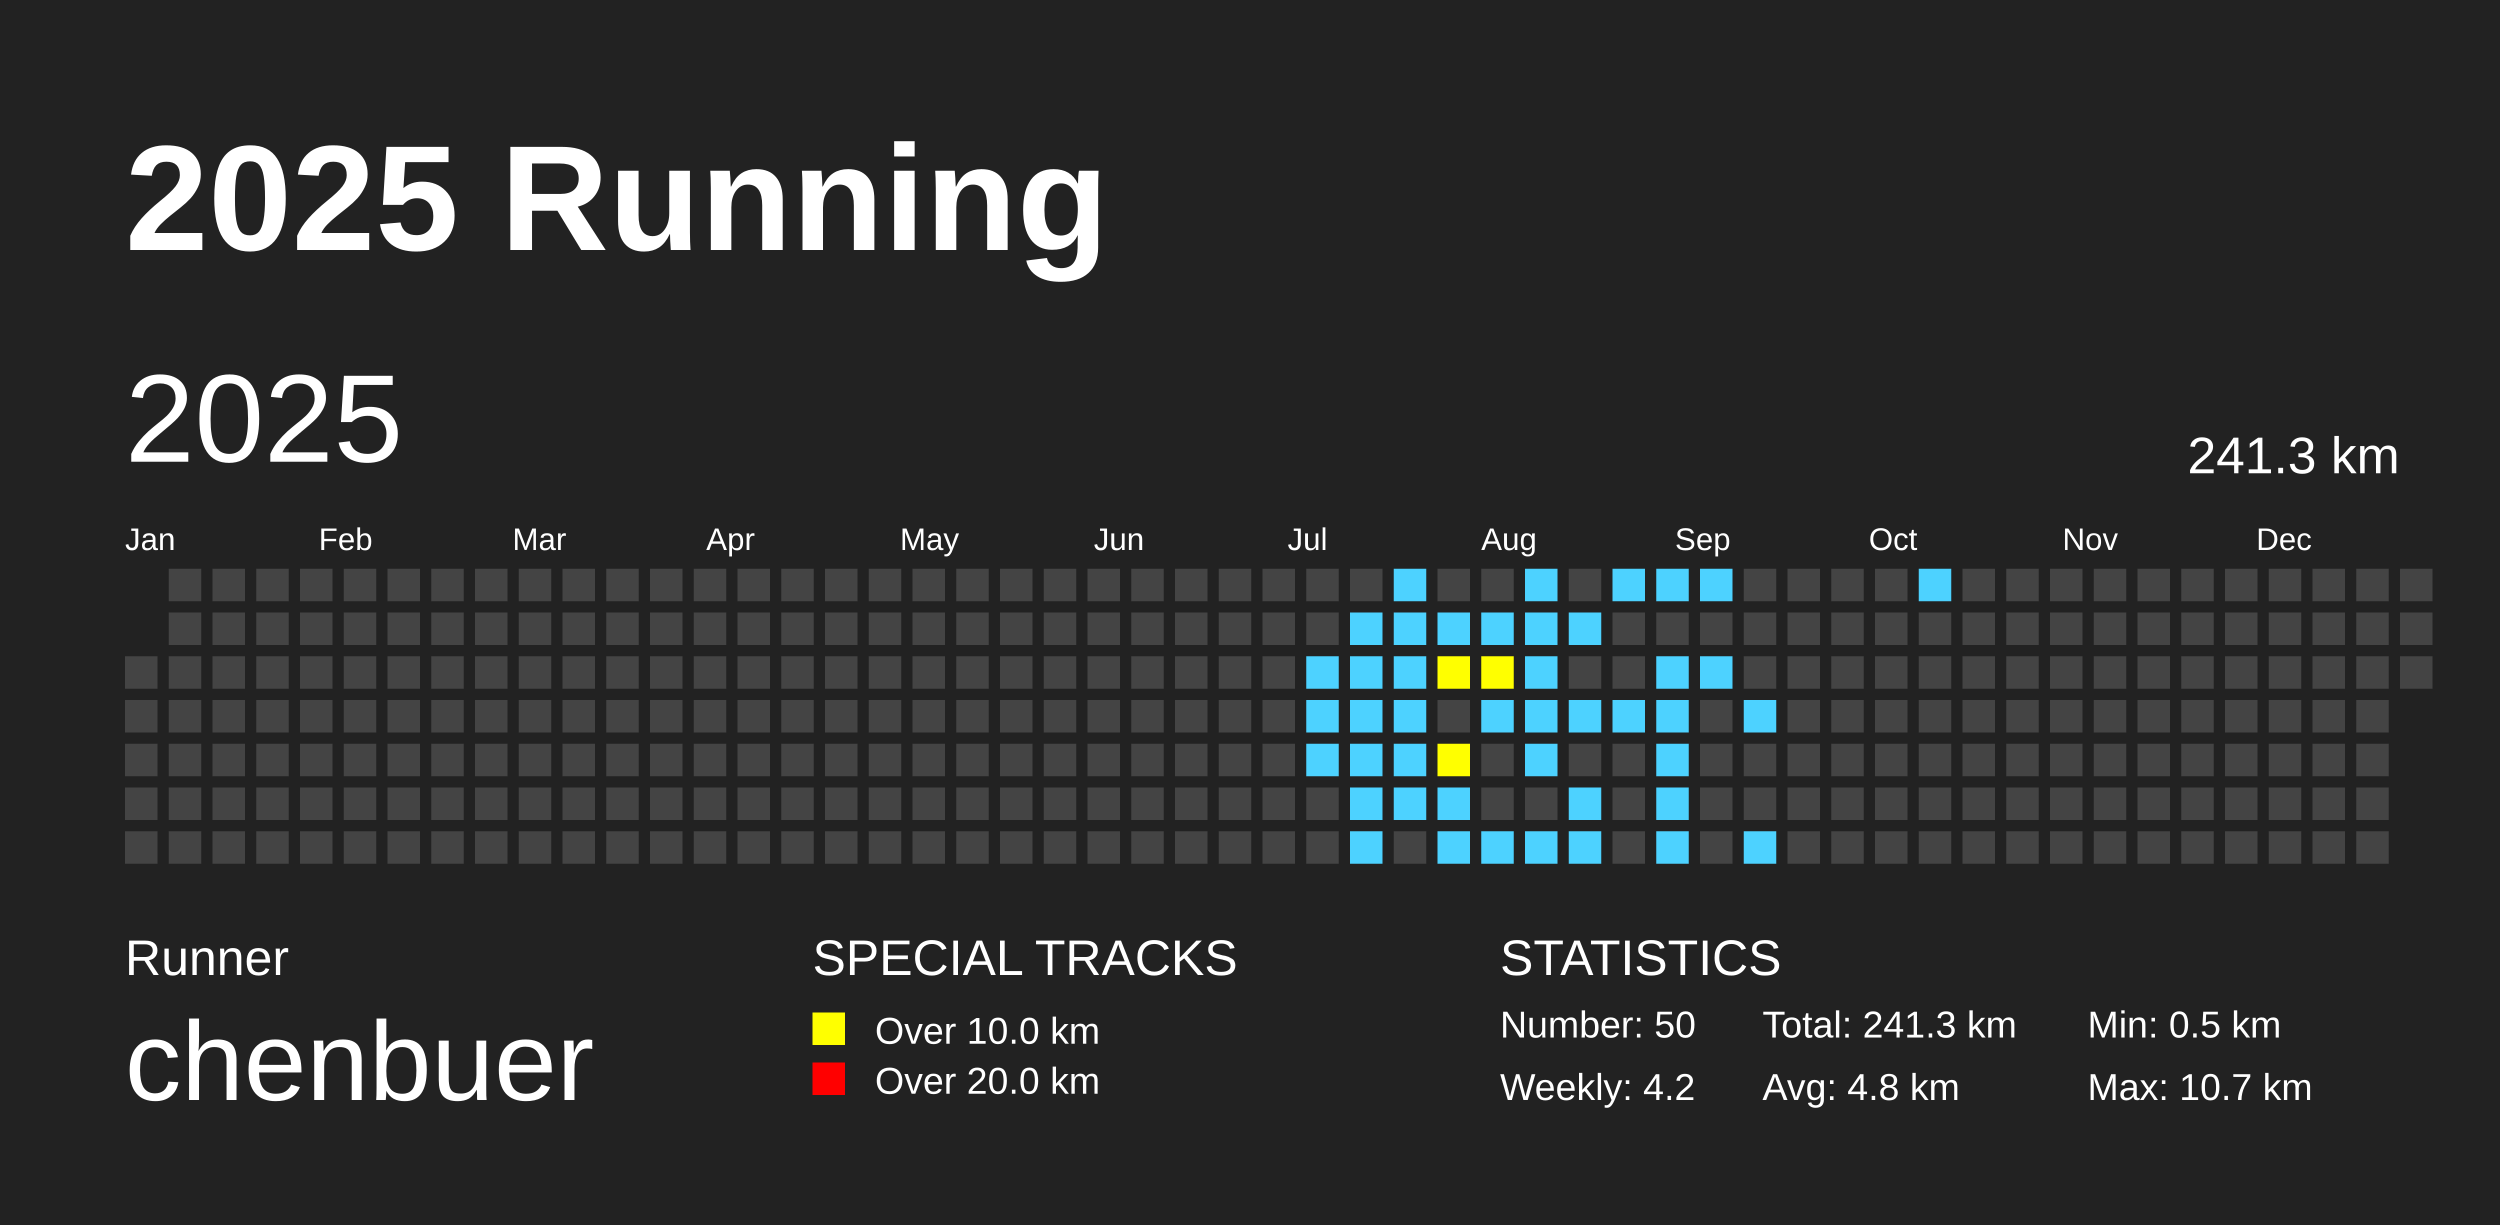
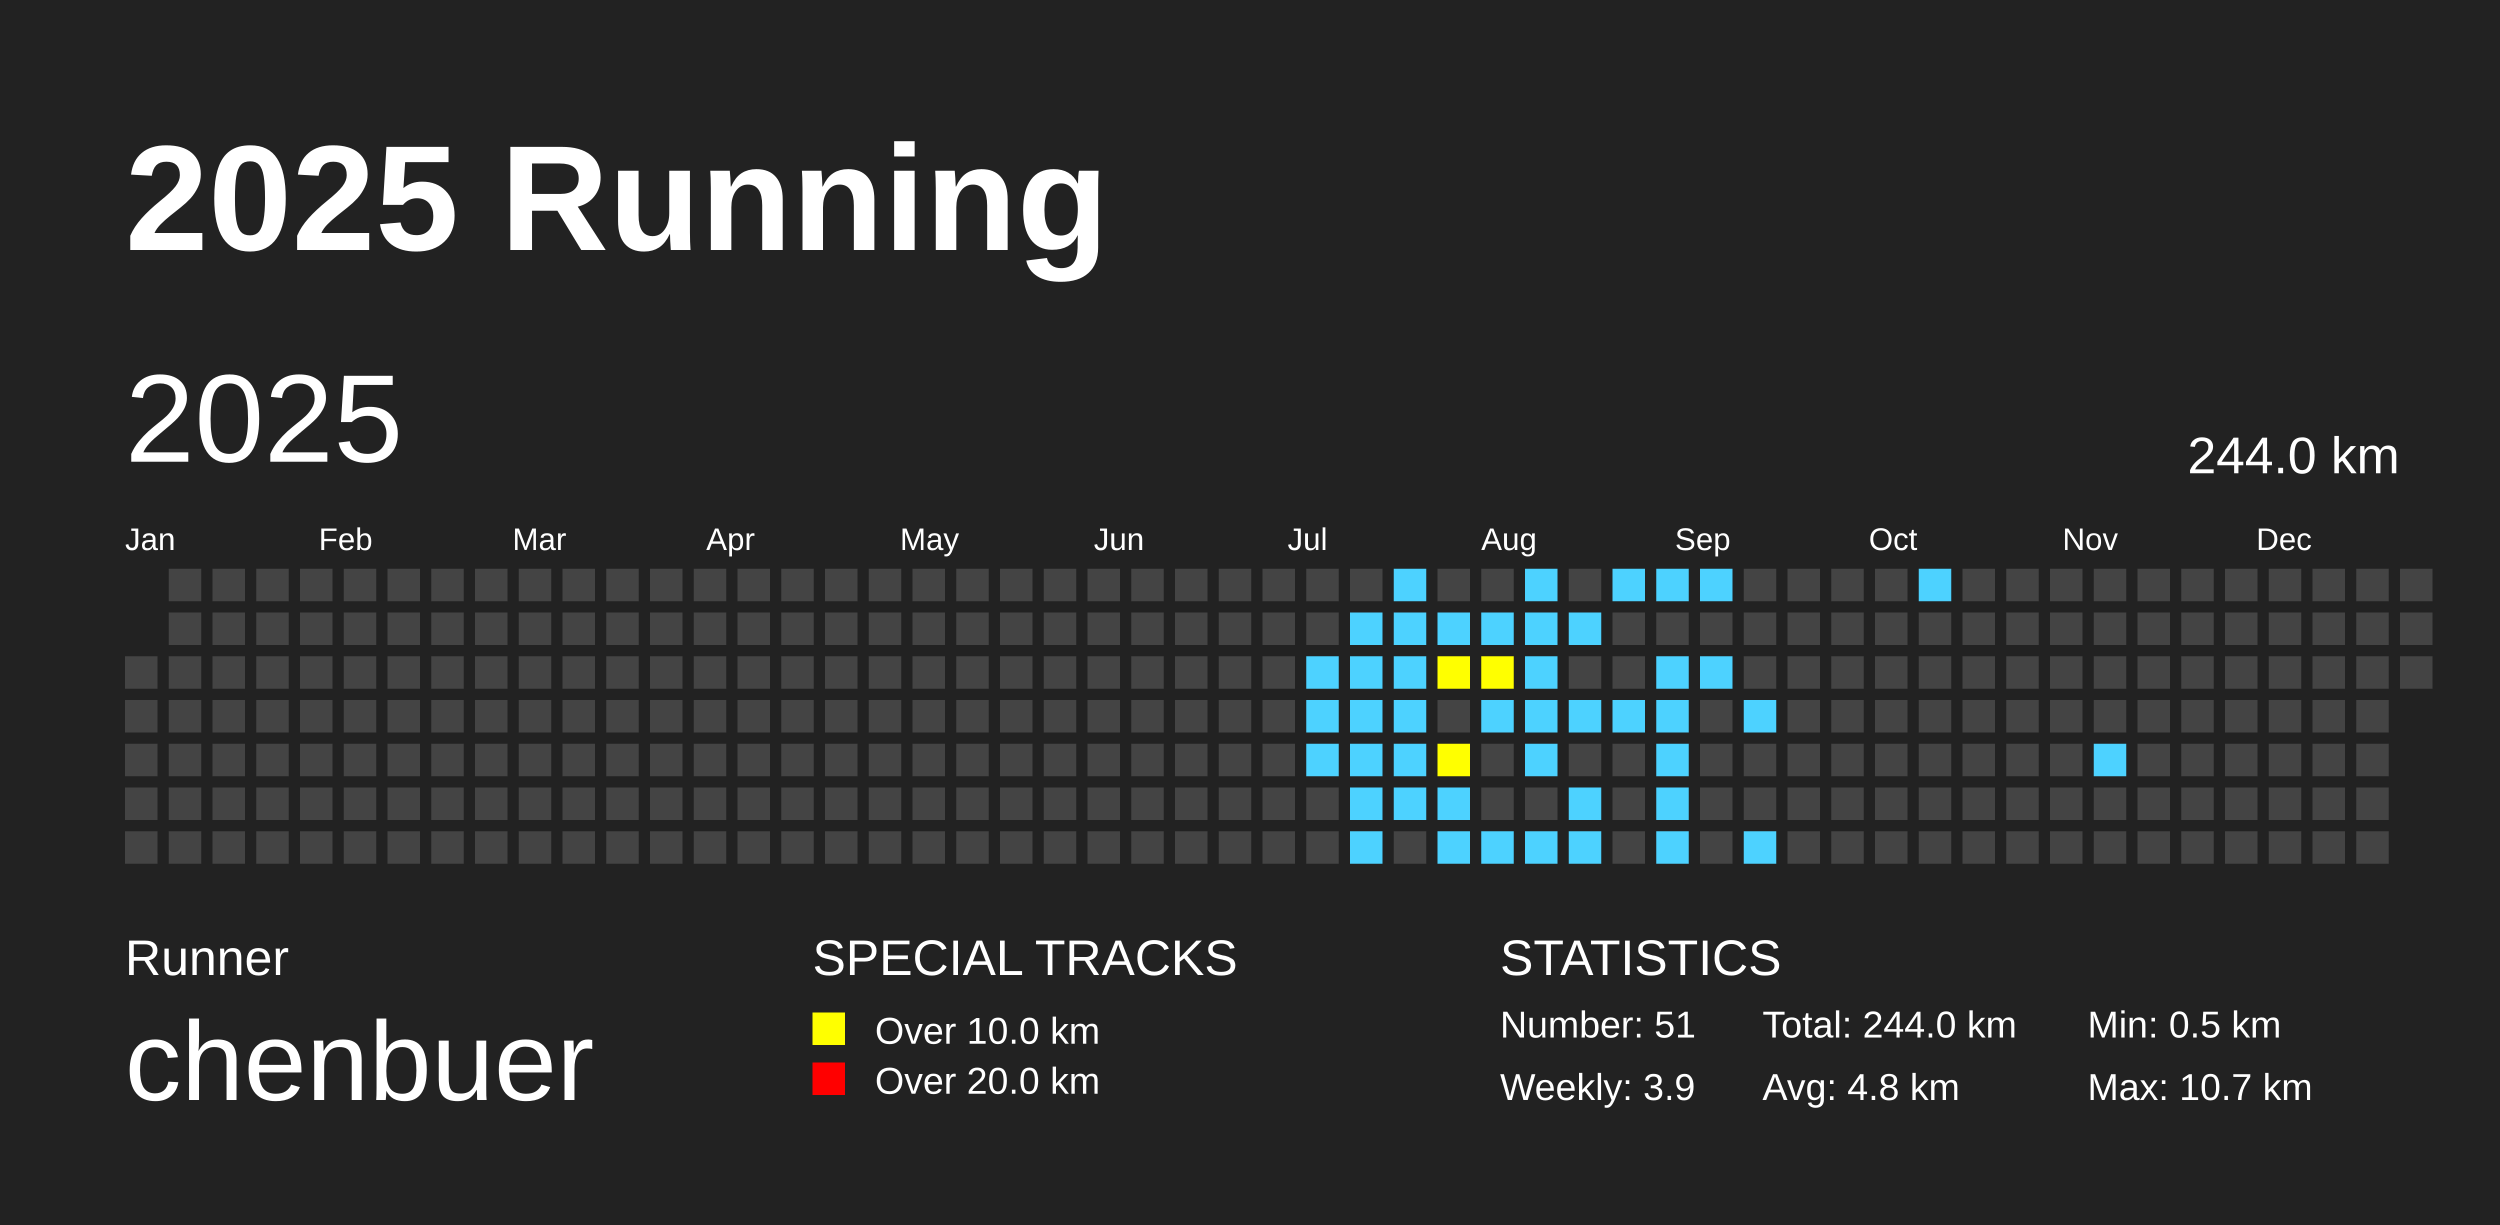
<svg xmlns="http://www.w3.org/2000/svg" baseProfile="full" height="98mm" version="1.1" viewBox="0,0,200,98" width="200mm">
  <defs />
  <rect fill="#222222" height="98" width="200" x="0" y="0" />
  <text fill="#FFFFFF" style="font-size:12px; font-family:Arial; font-weight:bold;" x="10" y="20">2025 Running</text>
  <text fill="#FFFFFF" style="font-size:4px; font-family:Arial" x="10" y="78">Runner</text>
  <text fill="#FFFFFF" style="font-size:9px; font-family:Arial" x="10" y="88">chenbuer</text>
  <text fill="#FFFFFF" style="font-size:4px; font-family:Arial" x="65" y="78">SPECIAL TRACKS</text>
  <rect fill="yellow" height="2.6" width="2.6" x="65" y="81" />
  <text fill="#FFFFFF" style="font-size:3px; font-family:Arial" x="70" y="83.5">Over 10.0 km</text>
  <rect fill="red" height="2.6" width="2.6" x="65" y="85" />
  <text fill="#FFFFFF" style="font-size:3px; font-family:Arial" x="70" y="87.5">Over 20.0 km</text>
  <text fill="#FFFFFF" style="font-size:4px; font-family:Arial" x="120" y="78">STATISTICS</text>
-   <text fill="#FFFFFF" style="font-size:3px; font-family:Arial" x="120" y="83">Number: 50</text>
-   <text fill="#FFFFFF" style="font-size:3px; font-family:Arial" x="120" y="88">Weekly: 4.2</text>
-   <text fill="#FFFFFF" style="font-size:3px; font-family:Arial" x="141" y="83">Total: 241.3 km</text>
+   <text fill="#FFFFFF" style="font-size:3px; font-family:Arial" x="120" y="83">Number: 51</text>
+   <text fill="#FFFFFF" style="font-size:3px; font-family:Arial" x="120" y="88">Weekly: 3.9</text>
+   <text fill="#FFFFFF" style="font-size:3px; font-family:Arial" x="141" y="83">Total: 244.0 km</text>
  <text fill="#FFFFFF" style="font-size:3px; font-family:Arial" x="141" y="88">Avg: 4.8 km</text>
  <text fill="#FFFFFF" style="font-size:3px; font-family:Arial" x="167" y="83">Min: 0.5 km</text>
  <text fill="#FFFFFF" style="font-size:3px; font-family:Arial" x="167" y="88">Max: 10.7 km</text>
  <text dominant-baseline="hanging" fill="#FFFFFF" style="font-size:10.0px; font-family:Arial;" x="10" y="30">2025</text>
-   <text dominant-baseline="hanging" fill="#FFFFFF" style="font-size:4.125px; font-family:Arial;" x="175" y="35">241.3 km</text>
+   <text dominant-baseline="hanging" fill="#FFFFFF" style="font-size:4.125px; font-family:Arial;" x="175" y="35">244.0 km</text>
  <text fill="#FFFFFF" style="font-size:2.5px; font-family:Arial" x="10.0" y="44">Jan</text>
  <text fill="#FFFFFF" style="font-size:2.5px; font-family:Arial" x="25.5" y="44">Feb</text>
  <text fill="#FFFFFF" style="font-size:2.5px; font-family:Arial" x="41.0" y="44">Mar</text>
  <text fill="#FFFFFF" style="font-size:2.5px; font-family:Arial" x="56.5" y="44">Apr</text>
  <text fill="#FFFFFF" style="font-size:2.5px; font-family:Arial" x="72.0" y="44">May</text>
  <text fill="#FFFFFF" style="font-size:2.5px; font-family:Arial" x="87.5" y="44">Jun</text>
  <text fill="#FFFFFF" style="font-size:2.5px; font-family:Arial" x="103.0" y="44">Jul</text>
  <text fill="#FFFFFF" style="font-size:2.5px; font-family:Arial" x="118.5" y="44">Aug</text>
  <text fill="#FFFFFF" style="font-size:2.5px; font-family:Arial" x="134.0" y="44">Sep</text>
  <text fill="#FFFFFF" style="font-size:2.5px; font-family:Arial" x="149.5" y="44">Oct</text>
  <text fill="#FFFFFF" style="font-size:2.5px; font-family:Arial" x="165.0" y="44">Nov</text>
  <text fill="#FFFFFF" style="font-size:2.5px; font-family:Arial" x="180.5" y="44">Dec</text>
  <rect fill="#444444" height="2.6" width="2.6" x="10.0" y="52.5" />
  <rect fill="#444444" height="2.6" width="2.6" x="10.0" y="56.0" />
  <rect fill="#444444" height="2.6" width="2.6" x="10.0" y="59.5" />
  <rect fill="#444444" height="2.6" width="2.6" x="10.0" y="63.0" />
  <rect fill="#444444" height="2.6" width="2.6" x="10.0" y="66.5" />
  <rect fill="#444444" height="2.6" width="2.6" x="13.5" y="45.5" />
  <rect fill="#444444" height="2.6" width="2.6" x="13.5" y="49.0" />
  <rect fill="#444444" height="2.6" width="2.6" x="13.5" y="52.5" />
  <rect fill="#444444" height="2.6" width="2.6" x="13.5" y="56.0" />
  <rect fill="#444444" height="2.6" width="2.6" x="13.5" y="59.5" />
  <rect fill="#444444" height="2.6" width="2.6" x="13.5" y="63.0" />
  <rect fill="#444444" height="2.6" width="2.6" x="13.5" y="66.5" />
  <rect fill="#444444" height="2.6" width="2.6" x="17.0" y="45.5" />
  <rect fill="#444444" height="2.6" width="2.6" x="17.0" y="49.0" />
  <rect fill="#444444" height="2.6" width="2.6" x="17.0" y="52.5" />
  <rect fill="#444444" height="2.6" width="2.6" x="17.0" y="56.0" />
  <rect fill="#444444" height="2.6" width="2.6" x="17.0" y="59.5" />
  <rect fill="#444444" height="2.6" width="2.6" x="17.0" y="63.0" />
  <rect fill="#444444" height="2.6" width="2.6" x="17.0" y="66.5" />
  <rect fill="#444444" height="2.6" width="2.6" x="20.5" y="45.5" />
  <rect fill="#444444" height="2.6" width="2.6" x="20.5" y="49.0" />
  <rect fill="#444444" height="2.6" width="2.6" x="20.5" y="52.5" />
  <rect fill="#444444" height="2.6" width="2.6" x="20.5" y="56.0" />
  <rect fill="#444444" height="2.6" width="2.6" x="20.5" y="59.5" />
  <rect fill="#444444" height="2.6" width="2.6" x="20.5" y="63.0" />
  <rect fill="#444444" height="2.6" width="2.6" x="20.5" y="66.5" />
  <rect fill="#444444" height="2.6" width="2.6" x="24.0" y="45.5" />
  <rect fill="#444444" height="2.6" width="2.6" x="24.0" y="49.0" />
  <rect fill="#444444" height="2.6" width="2.6" x="24.0" y="52.5" />
  <rect fill="#444444" height="2.6" width="2.6" x="24.0" y="56.0" />
  <rect fill="#444444" height="2.6" width="2.6" x="24.0" y="59.5" />
  <rect fill="#444444" height="2.6" width="2.6" x="24.0" y="63.0" />
  <rect fill="#444444" height="2.6" width="2.6" x="24.0" y="66.5" />
  <rect fill="#444444" height="2.6" width="2.6" x="27.5" y="45.5" />
  <rect fill="#444444" height="2.6" width="2.6" x="27.5" y="49.0" />
  <rect fill="#444444" height="2.6" width="2.6" x="27.5" y="52.5" />
  <rect fill="#444444" height="2.6" width="2.6" x="27.5" y="56.0" />
  <rect fill="#444444" height="2.6" width="2.6" x="27.5" y="59.5" />
  <rect fill="#444444" height="2.6" width="2.6" x="27.5" y="63.0" />
  <rect fill="#444444" height="2.6" width="2.6" x="27.5" y="66.5" />
  <rect fill="#444444" height="2.6" width="2.6" x="31.0" y="45.5" />
  <rect fill="#444444" height="2.6" width="2.6" x="31.0" y="49.0" />
  <rect fill="#444444" height="2.6" width="2.6" x="31.0" y="52.5" />
  <rect fill="#444444" height="2.6" width="2.6" x="31.0" y="56.0" />
  <rect fill="#444444" height="2.6" width="2.6" x="31.0" y="59.5" />
  <rect fill="#444444" height="2.6" width="2.6" x="31.0" y="63.0" />
  <rect fill="#444444" height="2.6" width="2.6" x="31.0" y="66.5" />
  <rect fill="#444444" height="2.6" width="2.6" x="34.5" y="45.5" />
  <rect fill="#444444" height="2.6" width="2.6" x="34.5" y="49.0" />
  <rect fill="#444444" height="2.6" width="2.6" x="34.5" y="52.5" />
  <rect fill="#444444" height="2.6" width="2.6" x="34.5" y="56.0" />
  <rect fill="#444444" height="2.6" width="2.6" x="34.5" y="59.5" />
  <rect fill="#444444" height="2.6" width="2.6" x="34.5" y="63.0" />
  <rect fill="#444444" height="2.6" width="2.6" x="34.5" y="66.5" />
  <rect fill="#444444" height="2.6" width="2.6" x="38.0" y="45.5" />
  <rect fill="#444444" height="2.6" width="2.6" x="38.0" y="49.0" />
  <rect fill="#444444" height="2.6" width="2.6" x="38.0" y="52.5" />
  <rect fill="#444444" height="2.6" width="2.6" x="38.0" y="56.0" />
  <rect fill="#444444" height="2.6" width="2.6" x="38.0" y="59.5" />
  <rect fill="#444444" height="2.6" width="2.6" x="38.0" y="63.0" />
  <rect fill="#444444" height="2.6" width="2.6" x="38.0" y="66.5" />
  <rect fill="#444444" height="2.6" width="2.6" x="41.5" y="45.5" />
  <rect fill="#444444" height="2.6" width="2.6" x="41.5" y="49.0" />
  <rect fill="#444444" height="2.6" width="2.6" x="41.5" y="52.5" />
  <rect fill="#444444" height="2.6" width="2.6" x="41.5" y="56.0" />
  <rect fill="#444444" height="2.6" width="2.6" x="41.5" y="59.5" />
  <rect fill="#444444" height="2.6" width="2.6" x="41.5" y="63.0" />
  <rect fill="#444444" height="2.6" width="2.6" x="41.5" y="66.5" />
  <rect fill="#444444" height="2.6" width="2.6" x="45.0" y="45.5" />
  <rect fill="#444444" height="2.6" width="2.6" x="45.0" y="49.0" />
  <rect fill="#444444" height="2.6" width="2.6" x="45.0" y="52.5" />
  <rect fill="#444444" height="2.6" width="2.6" x="45.0" y="56.0" />
  <rect fill="#444444" height="2.6" width="2.6" x="45.0" y="59.5" />
  <rect fill="#444444" height="2.6" width="2.6" x="45.0" y="63.0" />
  <rect fill="#444444" height="2.6" width="2.6" x="45.0" y="66.5" />
  <rect fill="#444444" height="2.6" width="2.6" x="48.5" y="45.5" />
  <rect fill="#444444" height="2.6" width="2.6" x="48.5" y="49.0" />
  <rect fill="#444444" height="2.6" width="2.6" x="48.5" y="52.5" />
  <rect fill="#444444" height="2.6" width="2.6" x="48.5" y="56.0" />
  <rect fill="#444444" height="2.6" width="2.6" x="48.5" y="59.5" />
  <rect fill="#444444" height="2.6" width="2.6" x="48.5" y="63.0" />
  <rect fill="#444444" height="2.6" width="2.6" x="48.5" y="66.5" />
  <rect fill="#444444" height="2.6" width="2.6" x="52.0" y="45.5" />
  <rect fill="#444444" height="2.6" width="2.6" x="52.0" y="49.0" />
  <rect fill="#444444" height="2.6" width="2.6" x="52.0" y="52.5" />
  <rect fill="#444444" height="2.6" width="2.6" x="52.0" y="56.0" />
  <rect fill="#444444" height="2.6" width="2.6" x="52.0" y="59.5" />
  <rect fill="#444444" height="2.6" width="2.6" x="52.0" y="63.0" />
  <rect fill="#444444" height="2.6" width="2.6" x="52.0" y="66.5" />
  <rect fill="#444444" height="2.6" width="2.6" x="55.5" y="45.5" />
  <rect fill="#444444" height="2.6" width="2.6" x="55.5" y="49.0" />
  <rect fill="#444444" height="2.6" width="2.6" x="55.5" y="52.5" />
  <rect fill="#444444" height="2.6" width="2.6" x="55.5" y="56.0" />
  <rect fill="#444444" height="2.6" width="2.6" x="55.5" y="59.5" />
  <rect fill="#444444" height="2.6" width="2.6" x="55.5" y="63.0" />
  <rect fill="#444444" height="2.6" width="2.6" x="55.5" y="66.5" />
  <rect fill="#444444" height="2.6" width="2.6" x="59.0" y="45.5" />
  <rect fill="#444444" height="2.6" width="2.6" x="59.0" y="49.0" />
  <rect fill="#444444" height="2.6" width="2.6" x="59.0" y="52.5" />
  <rect fill="#444444" height="2.6" width="2.6" x="59.0" y="56.0" />
  <rect fill="#444444" height="2.6" width="2.6" x="59.0" y="59.5" />
  <rect fill="#444444" height="2.6" width="2.6" x="59.0" y="63.0" />
  <rect fill="#444444" height="2.6" width="2.6" x="59.0" y="66.5" />
  <rect fill="#444444" height="2.6" width="2.6" x="62.5" y="45.5" />
  <rect fill="#444444" height="2.6" width="2.6" x="62.5" y="49.0" />
  <rect fill="#444444" height="2.6" width="2.6" x="62.5" y="52.5" />
  <rect fill="#444444" height="2.6" width="2.6" x="62.5" y="56.0" />
  <rect fill="#444444" height="2.6" width="2.6" x="62.5" y="59.5" />
  <rect fill="#444444" height="2.6" width="2.6" x="62.5" y="63.0" />
  <rect fill="#444444" height="2.6" width="2.6" x="62.5" y="66.5" />
  <rect fill="#444444" height="2.6" width="2.6" x="66.0" y="45.5" />
  <rect fill="#444444" height="2.6" width="2.6" x="66.0" y="49.0" />
  <rect fill="#444444" height="2.6" width="2.6" x="66.0" y="52.5" />
  <rect fill="#444444" height="2.6" width="2.6" x="66.0" y="56.0" />
  <rect fill="#444444" height="2.6" width="2.6" x="66.0" y="59.5" />
  <rect fill="#444444" height="2.6" width="2.6" x="66.0" y="63.0" />
  <rect fill="#444444" height="2.6" width="2.6" x="66.0" y="66.5" />
  <rect fill="#444444" height="2.6" width="2.6" x="69.5" y="45.5" />
  <rect fill="#444444" height="2.6" width="2.6" x="69.5" y="49.0" />
  <rect fill="#444444" height="2.6" width="2.6" x="69.5" y="52.5" />
  <rect fill="#444444" height="2.6" width="2.6" x="69.5" y="56.0" />
  <rect fill="#444444" height="2.6" width="2.6" x="69.5" y="59.5" />
  <rect fill="#444444" height="2.6" width="2.6" x="69.5" y="63.0" />
  <rect fill="#444444" height="2.6" width="2.6" x="69.5" y="66.5" />
  <rect fill="#444444" height="2.6" width="2.6" x="73.0" y="45.5" />
  <rect fill="#444444" height="2.6" width="2.6" x="73.0" y="49.0" />
  <rect fill="#444444" height="2.6" width="2.6" x="73.0" y="52.5" />
  <rect fill="#444444" height="2.6" width="2.6" x="73.0" y="56.0" />
  <rect fill="#444444" height="2.6" width="2.6" x="73.0" y="59.5" />
  <rect fill="#444444" height="2.6" width="2.6" x="73.0" y="63.0" />
  <rect fill="#444444" height="2.6" width="2.6" x="73.0" y="66.5" />
  <rect fill="#444444" height="2.6" width="2.6" x="76.5" y="45.5" />
  <rect fill="#444444" height="2.6" width="2.6" x="76.5" y="49.0" />
  <rect fill="#444444" height="2.6" width="2.6" x="76.5" y="52.5" />
  <rect fill="#444444" height="2.6" width="2.6" x="76.5" y="56.0" />
  <rect fill="#444444" height="2.6" width="2.6" x="76.5" y="59.5" />
  <rect fill="#444444" height="2.6" width="2.6" x="76.5" y="63.0" />
  <rect fill="#444444" height="2.6" width="2.6" x="76.5" y="66.5" />
  <rect fill="#444444" height="2.6" width="2.6" x="80.0" y="45.5" />
  <rect fill="#444444" height="2.6" width="2.6" x="80.0" y="49.0" />
  <rect fill="#444444" height="2.6" width="2.6" x="80.0" y="52.5" />
  <rect fill="#444444" height="2.6" width="2.6" x="80.0" y="56.0" />
  <rect fill="#444444" height="2.6" width="2.6" x="80.0" y="59.5" />
  <rect fill="#444444" height="2.6" width="2.6" x="80.0" y="63.0" />
  <rect fill="#444444" height="2.6" width="2.6" x="80.0" y="66.5" />
  <rect fill="#444444" height="2.6" width="2.6" x="83.5" y="45.5" />
  <rect fill="#444444" height="2.6" width="2.6" x="83.5" y="49.0" />
  <rect fill="#444444" height="2.6" width="2.6" x="83.5" y="52.5" />
  <rect fill="#444444" height="2.6" width="2.6" x="83.5" y="56.0" />
  <rect fill="#444444" height="2.6" width="2.6" x="83.5" y="59.5" />
  <rect fill="#444444" height="2.6" width="2.6" x="83.5" y="63.0" />
  <rect fill="#444444" height="2.6" width="2.6" x="83.5" y="66.5" />
  <rect fill="#444444" height="2.6" width="2.6" x="87.0" y="45.5" />
  <rect fill="#444444" height="2.6" width="2.6" x="87.0" y="49.0" />
  <rect fill="#444444" height="2.6" width="2.6" x="87.0" y="52.5" />
  <rect fill="#444444" height="2.6" width="2.6" x="87.0" y="56.0" />
  <rect fill="#444444" height="2.6" width="2.6" x="87.0" y="59.5" />
  <rect fill="#444444" height="2.6" width="2.6" x="87.0" y="63.0" />
  <rect fill="#444444" height="2.6" width="2.6" x="87.0" y="66.5" />
  <rect fill="#444444" height="2.6" width="2.6" x="90.5" y="45.5" />
  <rect fill="#444444" height="2.6" width="2.6" x="90.5" y="49.0" />
  <rect fill="#444444" height="2.6" width="2.6" x="90.5" y="52.5" />
  <rect fill="#444444" height="2.6" width="2.6" x="90.5" y="56.0" />
  <rect fill="#444444" height="2.6" width="2.6" x="90.5" y="59.5" />
  <rect fill="#444444" height="2.6" width="2.6" x="90.5" y="63.0" />
  <rect fill="#444444" height="2.6" width="2.6" x="90.5" y="66.5" />
  <rect fill="#444444" height="2.6" width="2.6" x="94.0" y="45.5" />
  <rect fill="#444444" height="2.6" width="2.6" x="94.0" y="49.0" />
  <rect fill="#444444" height="2.6" width="2.6" x="94.0" y="52.5" />
  <rect fill="#444444" height="2.6" width="2.6" x="94.0" y="56.0" />
  <rect fill="#444444" height="2.6" width="2.6" x="94.0" y="59.5" />
  <rect fill="#444444" height="2.6" width="2.6" x="94.0" y="63.0" />
  <rect fill="#444444" height="2.6" width="2.6" x="94.0" y="66.5" />
  <rect fill="#444444" height="2.6" width="2.6" x="97.5" y="45.5" />
  <rect fill="#444444" height="2.6" width="2.6" x="97.5" y="49.0" />
  <rect fill="#444444" height="2.6" width="2.6" x="97.5" y="52.5" />
  <rect fill="#444444" height="2.6" width="2.6" x="97.5" y="56.0" />
  <rect fill="#444444" height="2.6" width="2.6" x="97.5" y="59.5" />
  <rect fill="#444444" height="2.6" width="2.6" x="97.5" y="63.0" />
  <rect fill="#444444" height="2.6" width="2.6" x="97.5" y="66.5" />
  <rect fill="#444444" height="2.6" width="2.6" x="101.0" y="45.5" />
  <rect fill="#444444" height="2.6" width="2.6" x="101.0" y="49.0" />
  <rect fill="#444444" height="2.6" width="2.6" x="101.0" y="52.5" />
  <rect fill="#444444" height="2.6" width="2.6" x="101.0" y="56.0" />
  <rect fill="#444444" height="2.6" width="2.6" x="101.0" y="59.5" />
  <rect fill="#444444" height="2.6" width="2.6" x="101.0" y="63.0" />
  <rect fill="#444444" height="2.6" width="2.6" x="101.0" y="66.5" />
  <rect fill="#444444" height="2.6" width="2.6" x="104.5" y="45.5" />
  <rect fill="#444444" height="2.6" width="2.6" x="104.5" y="49.0" />
  <rect fill="#4DD2FF" height="2.6" width="2.6" x="104.5" y="52.5" />
  <rect fill="#4DD2FF" height="2.6" width="2.6" x="104.5" y="56.0" />
  <rect fill="#4DD2FF" height="2.6" width="2.6" x="104.5" y="59.5" />
  <rect fill="#444444" height="2.6" width="2.6" x="104.5" y="63.0" />
  <rect fill="#444444" height="2.6" width="2.6" x="104.5" y="66.5" />
  <rect fill="#444444" height="2.6" width="2.6" x="108.0" y="45.5" />
  <rect fill="#4DD2FF" height="2.6" width="2.6" x="108.0" y="49.0" />
  <rect fill="#4DD2FF" height="2.6" width="2.6" x="108.0" y="52.5" />
  <rect fill="#4DD2FF" height="2.6" width="2.6" x="108.0" y="56.0" />
  <rect fill="#4DD2FF" height="2.6" width="2.6" x="108.0" y="59.5" />
  <rect fill="#4DD2FF" height="2.6" width="2.6" x="108.0" y="63.0" />
  <rect fill="#4DD2FF" height="2.6" width="2.6" x="108.0" y="66.5" />
  <rect fill="#4DD2FF" height="2.6" width="2.6" x="111.5" y="45.5" />
  <rect fill="#4DD2FF" height="2.6" width="2.6" x="111.5" y="49.0" />
  <rect fill="#4DD2FF" height="2.6" width="2.6" x="111.5" y="52.5" />
  <rect fill="#4DD2FF" height="2.6" width="2.6" x="111.5" y="56.0" />
  <rect fill="#4DD2FF" height="2.6" width="2.6" x="111.5" y="59.5" />
  <rect fill="#4DD2FF" height="2.6" width="2.6" x="111.5" y="63.0" />
  <rect fill="#444444" height="2.6" width="2.6" x="111.5" y="66.5" />
  <rect fill="#444444" height="2.6" width="2.6" x="115.0" y="45.5" />
  <rect fill="#4DD2FF" height="2.6" width="2.6" x="115.0" y="49.0" />
  <rect fill="yellow" height="2.6" width="2.6" x="115.0" y="52.5" />
  <rect fill="#444444" height="2.6" width="2.6" x="115.0" y="56.0" />
  <rect fill="yellow" height="2.6" width="2.6" x="115.0" y="59.5" />
  <rect fill="#4DD2FF" height="2.6" width="2.6" x="115.0" y="63.0" />
  <rect fill="#4DD2FF" height="2.6" width="2.6" x="115.0" y="66.5" />
  <rect fill="#444444" height="2.6" width="2.6" x="118.5" y="45.5" />
  <rect fill="#4DD2FF" height="2.6" width="2.6" x="118.5" y="49.0" />
  <rect fill="yellow" height="2.6" width="2.6" x="118.5" y="52.5" />
  <rect fill="#4DD2FF" height="2.6" width="2.6" x="118.5" y="56.0" />
  <rect fill="#444444" height="2.6" width="2.6" x="118.5" y="59.5" />
  <rect fill="#444444" height="2.6" width="2.6" x="118.5" y="63.0" />
  <rect fill="#4DD2FF" height="2.6" width="2.6" x="118.5" y="66.5" />
  <rect fill="#4DD2FF" height="2.6" width="2.6" x="122.0" y="45.5" />
  <rect fill="#4DD2FF" height="2.6" width="2.6" x="122.0" y="49.0" />
  <rect fill="#4DD2FF" height="2.6" width="2.6" x="122.0" y="52.5" />
  <rect fill="#4DD2FF" height="2.6" width="2.6" x="122.0" y="56.0" />
  <rect fill="#4DD2FF" height="2.6" width="2.6" x="122.0" y="59.5" />
  <rect fill="#444444" height="2.6" width="2.6" x="122.0" y="63.0" />
  <rect fill="#4DD2FF" height="2.6" width="2.6" x="122.0" y="66.5" />
  <rect fill="#444444" height="2.6" width="2.6" x="125.5" y="45.5" />
  <rect fill="#4DD2FF" height="2.6" width="2.6" x="125.5" y="49.0" />
  <rect fill="#444444" height="2.6" width="2.6" x="125.5" y="52.5" />
  <rect fill="#4DD2FF" height="2.6" width="2.6" x="125.5" y="56.0" />
  <rect fill="#444444" height="2.6" width="2.6" x="125.5" y="59.5" />
  <rect fill="#4DD2FF" height="2.6" width="2.6" x="125.5" y="63.0" />
  <rect fill="#4DD2FF" height="2.6" width="2.6" x="125.5" y="66.5" />
  <rect fill="#4DD2FF" height="2.6" width="2.6" x="129.0" y="45.5" />
  <rect fill="#444444" height="2.6" width="2.6" x="129.0" y="49.0" />
  <rect fill="#444444" height="2.6" width="2.6" x="129.0" y="52.5" />
  <rect fill="#4DD2FF" height="2.6" width="2.6" x="129.0" y="56.0" />
  <rect fill="#444444" height="2.6" width="2.6" x="129.0" y="59.5" />
  <rect fill="#444444" height="2.6" width="2.6" x="129.0" y="63.0" />
  <rect fill="#444444" height="2.6" width="2.6" x="129.0" y="66.5" />
  <rect fill="#4DD2FF" height="2.6" width="2.6" x="132.5" y="45.5" />
  <rect fill="#444444" height="2.6" width="2.6" x="132.5" y="49.0" />
  <rect fill="#4DD2FF" height="2.6" width="2.6" x="132.5" y="52.5" />
  <rect fill="#4DD2FF" height="2.6" width="2.6" x="132.5" y="56.0" />
  <rect fill="#4DD2FF" height="2.6" width="2.6" x="132.5" y="59.5" />
  <rect fill="#4DD2FF" height="2.6" width="2.6" x="132.5" y="63.0" />
  <rect fill="#4DD2FF" height="2.6" width="2.6" x="132.5" y="66.5" />
  <rect fill="#4DD2FF" height="2.6" width="2.6" x="136.0" y="45.5" />
  <rect fill="#444444" height="2.6" width="2.6" x="136.0" y="49.0" />
  <rect fill="#4DD2FF" height="2.6" width="2.6" x="136.0" y="52.5" />
  <rect fill="#444444" height="2.6" width="2.6" x="136.0" y="56.0" />
  <rect fill="#444444" height="2.6" width="2.6" x="136.0" y="59.5" />
  <rect fill="#444444" height="2.6" width="2.6" x="136.0" y="63.0" />
  <rect fill="#444444" height="2.6" width="2.6" x="136.0" y="66.5" />
  <rect fill="#444444" height="2.6" width="2.6" x="139.5" y="45.5" />
  <rect fill="#444444" height="2.6" width="2.6" x="139.5" y="49.0" />
  <rect fill="#444444" height="2.6" width="2.6" x="139.5" y="52.5" />
  <rect fill="#4DD2FF" height="2.6" width="2.6" x="139.5" y="56.0" />
  <rect fill="#444444" height="2.6" width="2.6" x="139.5" y="59.5" />
  <rect fill="#444444" height="2.6" width="2.6" x="139.5" y="63.0" />
  <rect fill="#4DD2FF" height="2.6" width="2.6" x="139.5" y="66.5" />
  <rect fill="#444444" height="2.6" width="2.6" x="143.0" y="45.5" />
  <rect fill="#444444" height="2.6" width="2.6" x="143.0" y="49.0" />
  <rect fill="#444444" height="2.6" width="2.6" x="143.0" y="52.5" />
  <rect fill="#444444" height="2.6" width="2.6" x="143.0" y="56.0" />
  <rect fill="#444444" height="2.6" width="2.6" x="143.0" y="59.5" />
  <rect fill="#444444" height="2.6" width="2.6" x="143.0" y="63.0" />
  <rect fill="#444444" height="2.6" width="2.6" x="143.0" y="66.5" />
  <rect fill="#444444" height="2.6" width="2.6" x="146.5" y="45.5" />
  <rect fill="#444444" height="2.6" width="2.6" x="146.5" y="49.0" />
  <rect fill="#444444" height="2.6" width="2.6" x="146.5" y="52.5" />
  <rect fill="#444444" height="2.6" width="2.6" x="146.5" y="56.0" />
  <rect fill="#444444" height="2.6" width="2.6" x="146.5" y="59.5" />
  <rect fill="#444444" height="2.6" width="2.6" x="146.5" y="63.0" />
  <rect fill="#444444" height="2.6" width="2.6" x="146.5" y="66.5" />
  <rect fill="#444444" height="2.6" width="2.6" x="150.0" y="45.5" />
  <rect fill="#444444" height="2.6" width="2.6" x="150.0" y="49.0" />
  <rect fill="#444444" height="2.6" width="2.6" x="150.0" y="52.5" />
  <rect fill="#444444" height="2.6" width="2.6" x="150.0" y="56.0" />
  <rect fill="#444444" height="2.6" width="2.6" x="150.0" y="59.5" />
  <rect fill="#444444" height="2.6" width="2.6" x="150.0" y="63.0" />
  <rect fill="#444444" height="2.6" width="2.6" x="150.0" y="66.5" />
  <rect fill="#4DD2FF" height="2.6" width="2.6" x="153.5" y="45.5" />
  <rect fill="#444444" height="2.6" width="2.6" x="153.5" y="49.0" />
  <rect fill="#444444" height="2.6" width="2.6" x="153.5" y="52.5" />
  <rect fill="#444444" height="2.6" width="2.6" x="153.5" y="56.0" />
  <rect fill="#444444" height="2.6" width="2.6" x="153.5" y="59.5" />
  <rect fill="#444444" height="2.6" width="2.6" x="153.5" y="63.0" />
  <rect fill="#444444" height="2.6" width="2.6" x="153.5" y="66.5" />
  <rect fill="#444444" height="2.6" width="2.6" x="157.0" y="45.5" />
  <rect fill="#444444" height="2.6" width="2.6" x="157.0" y="49.0" />
  <rect fill="#444444" height="2.6" width="2.6" x="157.0" y="52.5" />
  <rect fill="#444444" height="2.6" width="2.6" x="157.0" y="56.0" />
  <rect fill="#444444" height="2.6" width="2.6" x="157.0" y="59.5" />
  <rect fill="#444444" height="2.6" width="2.6" x="157.0" y="63.0" />
  <rect fill="#444444" height="2.6" width="2.6" x="157.0" y="66.5" />
  <rect fill="#444444" height="2.6" width="2.6" x="160.5" y="45.5" />
  <rect fill="#444444" height="2.6" width="2.6" x="160.5" y="49.0" />
  <rect fill="#444444" height="2.6" width="2.6" x="160.5" y="52.5" />
  <rect fill="#444444" height="2.6" width="2.6" x="160.5" y="56.0" />
  <rect fill="#444444" height="2.6" width="2.6" x="160.5" y="59.5" />
  <rect fill="#444444" height="2.6" width="2.6" x="160.5" y="63.0" />
  <rect fill="#444444" height="2.6" width="2.6" x="160.5" y="66.5" />
  <rect fill="#444444" height="2.6" width="2.6" x="164.0" y="45.5" />
  <rect fill="#444444" height="2.6" width="2.6" x="164.0" y="49.0" />
  <rect fill="#444444" height="2.6" width="2.6" x="164.0" y="52.5" />
  <rect fill="#444444" height="2.6" width="2.6" x="164.0" y="56.0" />
  <rect fill="#444444" height="2.6" width="2.6" x="164.0" y="59.5" />
  <rect fill="#444444" height="2.6" width="2.6" x="164.0" y="63.0" />
  <rect fill="#444444" height="2.6" width="2.6" x="164.0" y="66.5" />
  <rect fill="#444444" height="2.6" width="2.6" x="167.5" y="45.5" />
  <rect fill="#444444" height="2.6" width="2.6" x="167.5" y="49.0" />
  <rect fill="#444444" height="2.6" width="2.6" x="167.5" y="52.5" />
  <rect fill="#444444" height="2.6" width="2.6" x="167.5" y="56.0" />
-   <rect fill="#444444" height="2.6" width="2.6" x="167.5" y="59.5" />
+   <rect fill="#4DD2FF" height="2.6" width="2.6" x="167.5" y="59.5" />
  <rect fill="#444444" height="2.6" width="2.6" x="167.5" y="63.0" />
  <rect fill="#444444" height="2.6" width="2.6" x="167.5" y="66.5" />
  <rect fill="#444444" height="2.6" width="2.6" x="171.0" y="45.5" />
  <rect fill="#444444" height="2.6" width="2.6" x="171.0" y="49.0" />
  <rect fill="#444444" height="2.6" width="2.6" x="171.0" y="52.5" />
  <rect fill="#444444" height="2.6" width="2.6" x="171.0" y="56.0" />
  <rect fill="#444444" height="2.6" width="2.6" x="171.0" y="59.5" />
  <rect fill="#444444" height="2.6" width="2.6" x="171.0" y="63.0" />
  <rect fill="#444444" height="2.6" width="2.6" x="171.0" y="66.5" />
  <rect fill="#444444" height="2.6" width="2.6" x="174.5" y="45.5" />
  <rect fill="#444444" height="2.6" width="2.6" x="174.5" y="49.0" />
  <rect fill="#444444" height="2.6" width="2.6" x="174.5" y="52.5" />
  <rect fill="#444444" height="2.6" width="2.6" x="174.5" y="56.0" />
  <rect fill="#444444" height="2.6" width="2.6" x="174.5" y="59.5" />
  <rect fill="#444444" height="2.6" width="2.6" x="174.5" y="63.0" />
  <rect fill="#444444" height="2.6" width="2.6" x="174.5" y="66.5" />
  <rect fill="#444444" height="2.6" width="2.6" x="178.0" y="45.5" />
  <rect fill="#444444" height="2.6" width="2.6" x="178.0" y="49.0" />
  <rect fill="#444444" height="2.6" width="2.6" x="178.0" y="52.5" />
  <rect fill="#444444" height="2.6" width="2.6" x="178.0" y="56.0" />
  <rect fill="#444444" height="2.6" width="2.6" x="178.0" y="59.5" />
  <rect fill="#444444" height="2.6" width="2.6" x="178.0" y="63.0" />
  <rect fill="#444444" height="2.6" width="2.6" x="178.0" y="66.5" />
  <rect fill="#444444" height="2.6" width="2.6" x="181.5" y="45.5" />
  <rect fill="#444444" height="2.6" width="2.6" x="181.5" y="49.0" />
  <rect fill="#444444" height="2.6" width="2.6" x="181.5" y="52.5" />
  <rect fill="#444444" height="2.6" width="2.6" x="181.5" y="56.0" />
  <rect fill="#444444" height="2.6" width="2.6" x="181.5" y="59.5" />
  <rect fill="#444444" height="2.6" width="2.6" x="181.5" y="63.0" />
  <rect fill="#444444" height="2.6" width="2.6" x="181.5" y="66.5" />
  <rect fill="#444444" height="2.6" width="2.6" x="185.0" y="45.5" />
  <rect fill="#444444" height="2.6" width="2.6" x="185.0" y="49.0" />
  <rect fill="#444444" height="2.6" width="2.6" x="185.0" y="52.5" />
  <rect fill="#444444" height="2.6" width="2.6" x="185.0" y="56.0" />
  <rect fill="#444444" height="2.6" width="2.6" x="185.0" y="59.5" />
  <rect fill="#444444" height="2.6" width="2.6" x="185.0" y="63.0" />
  <rect fill="#444444" height="2.6" width="2.6" x="185.0" y="66.5" />
  <rect fill="#444444" height="2.6" width="2.6" x="188.5" y="45.5" />
  <rect fill="#444444" height="2.6" width="2.6" x="188.5" y="49.0" />
  <rect fill="#444444" height="2.6" width="2.6" x="188.5" y="52.5" />
  <rect fill="#444444" height="2.6" width="2.6" x="188.5" y="56.0" />
  <rect fill="#444444" height="2.6" width="2.6" x="188.5" y="59.5" />
  <rect fill="#444444" height="2.6" width="2.6" x="188.5" y="63.0" />
  <rect fill="#444444" height="2.6" width="2.6" x="188.5" y="66.5" />
  <rect fill="#444444" height="2.6" width="2.6" x="192.0" y="45.5" />
  <rect fill="#444444" height="2.6" width="2.6" x="192.0" y="49.0" />
  <rect fill="#444444" height="2.6" width="2.6" x="192.0" y="52.5" />
</svg>
